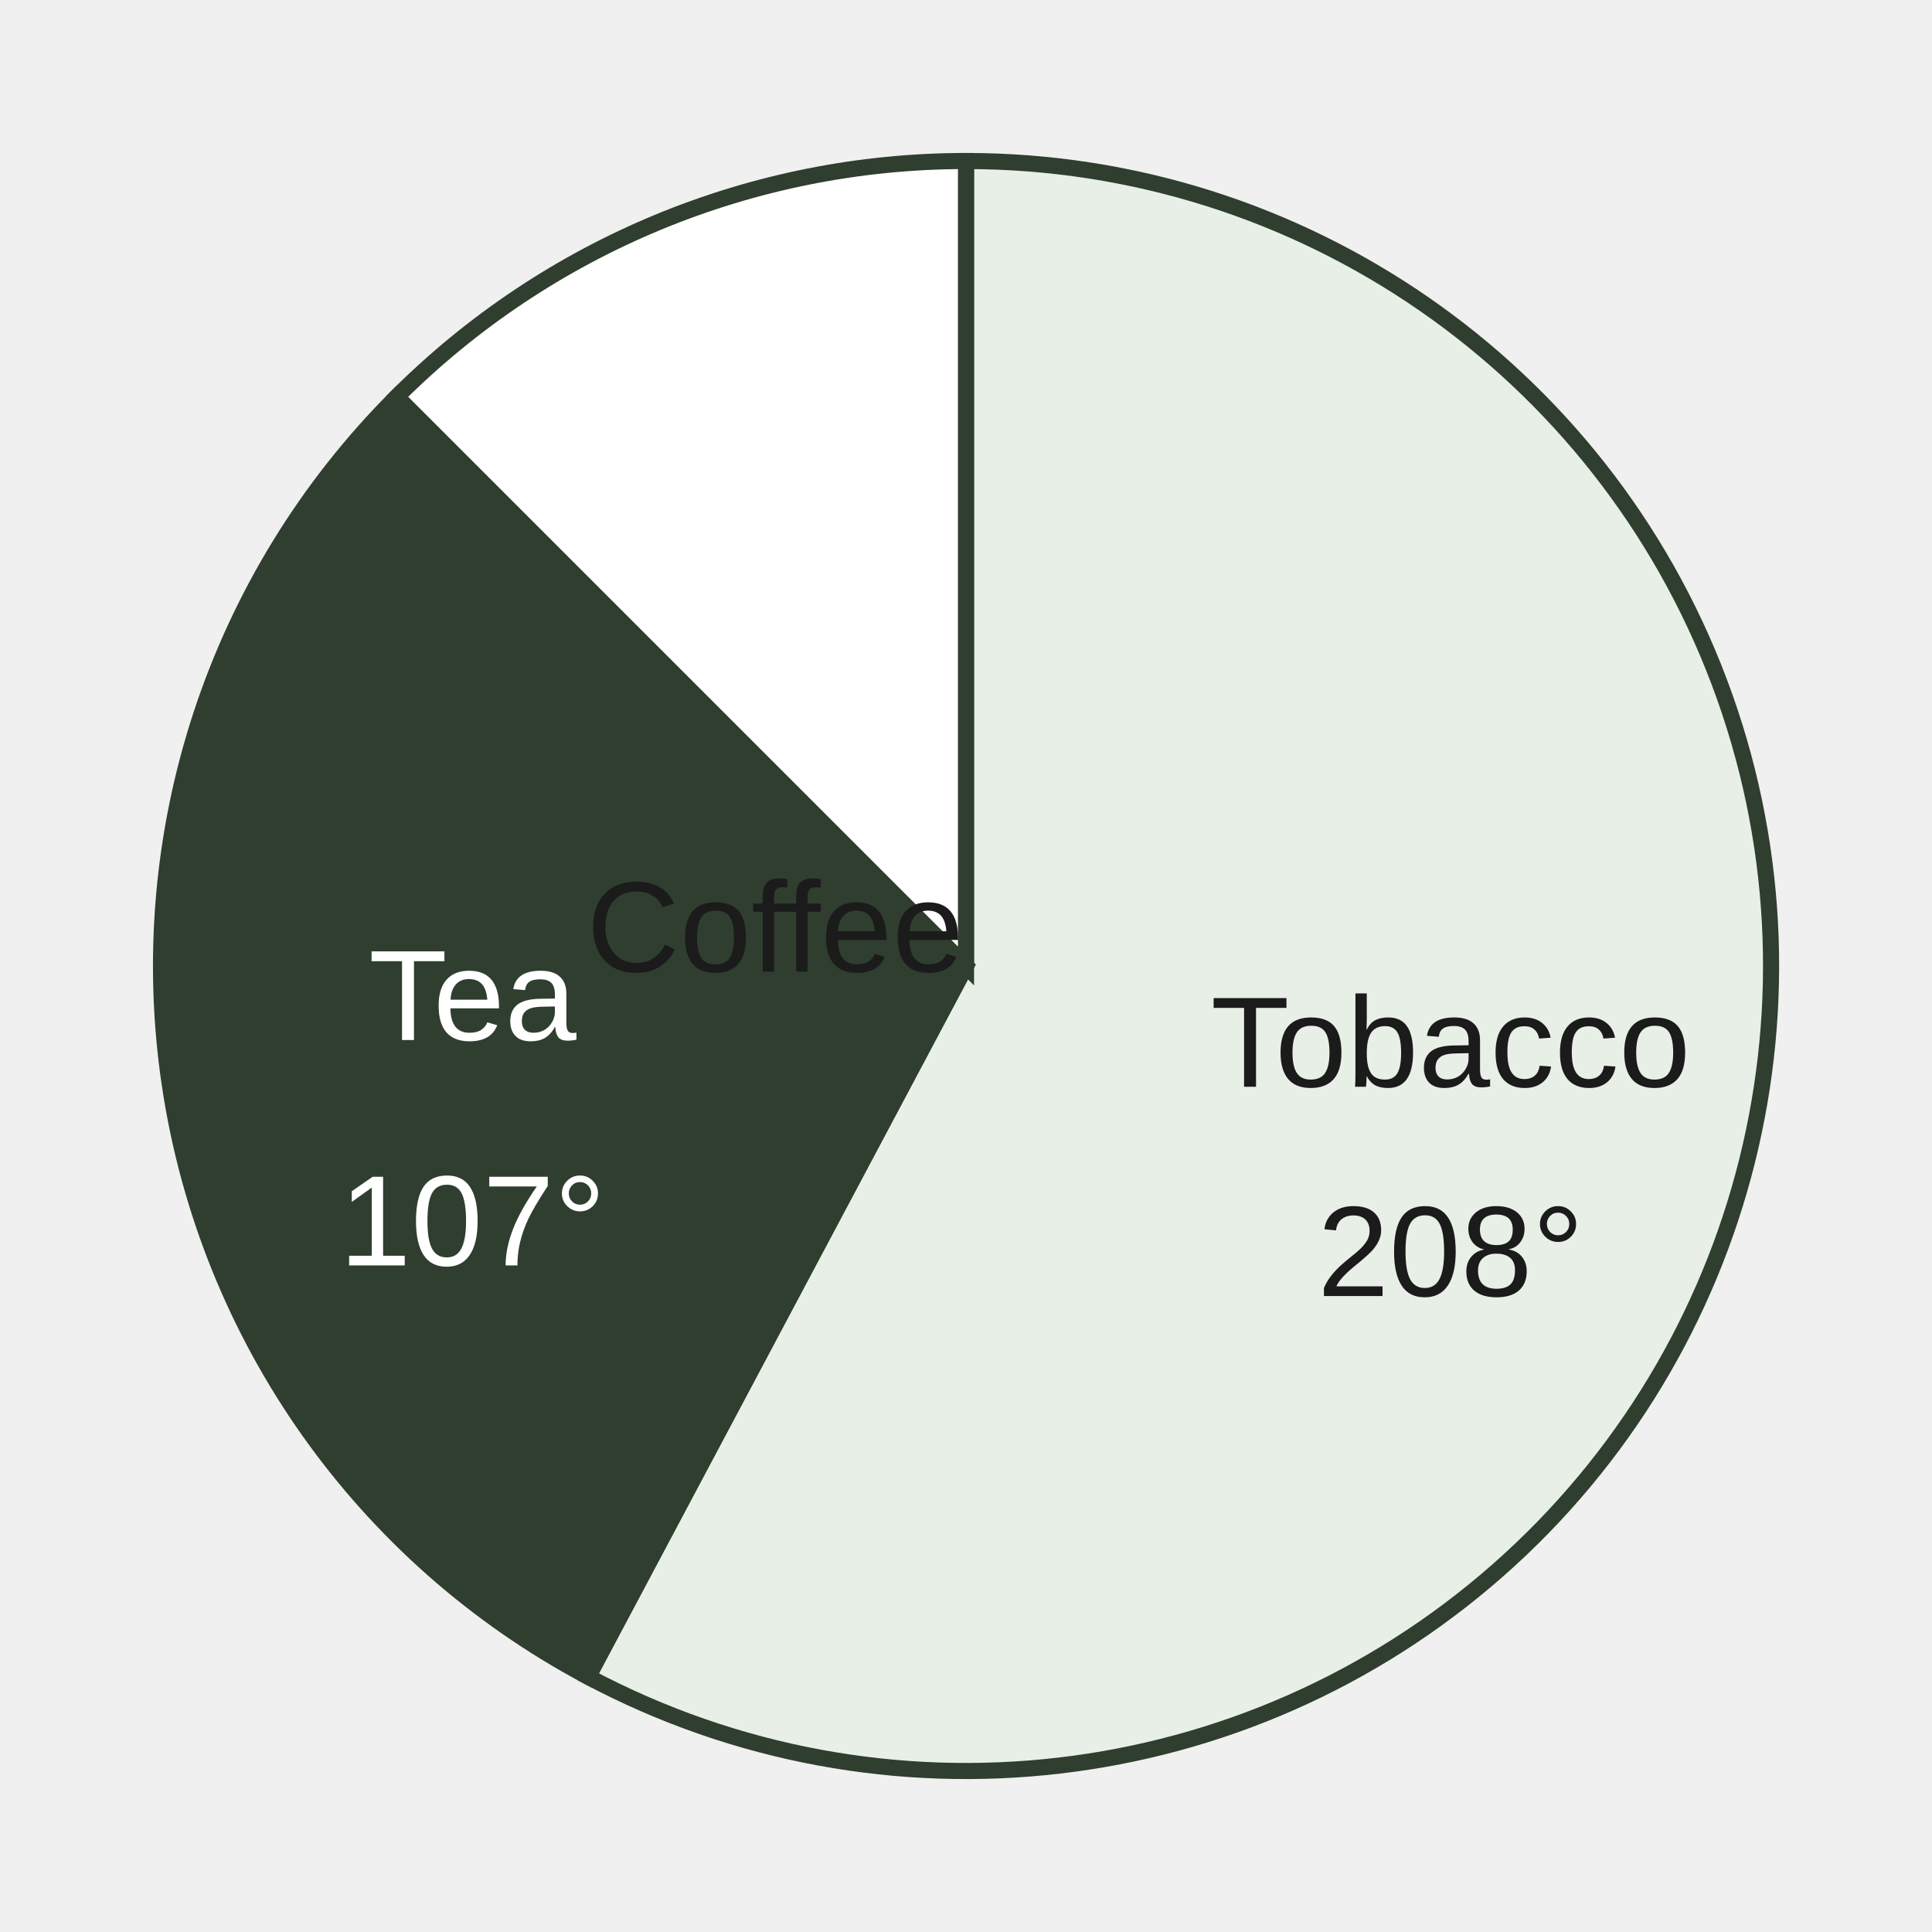
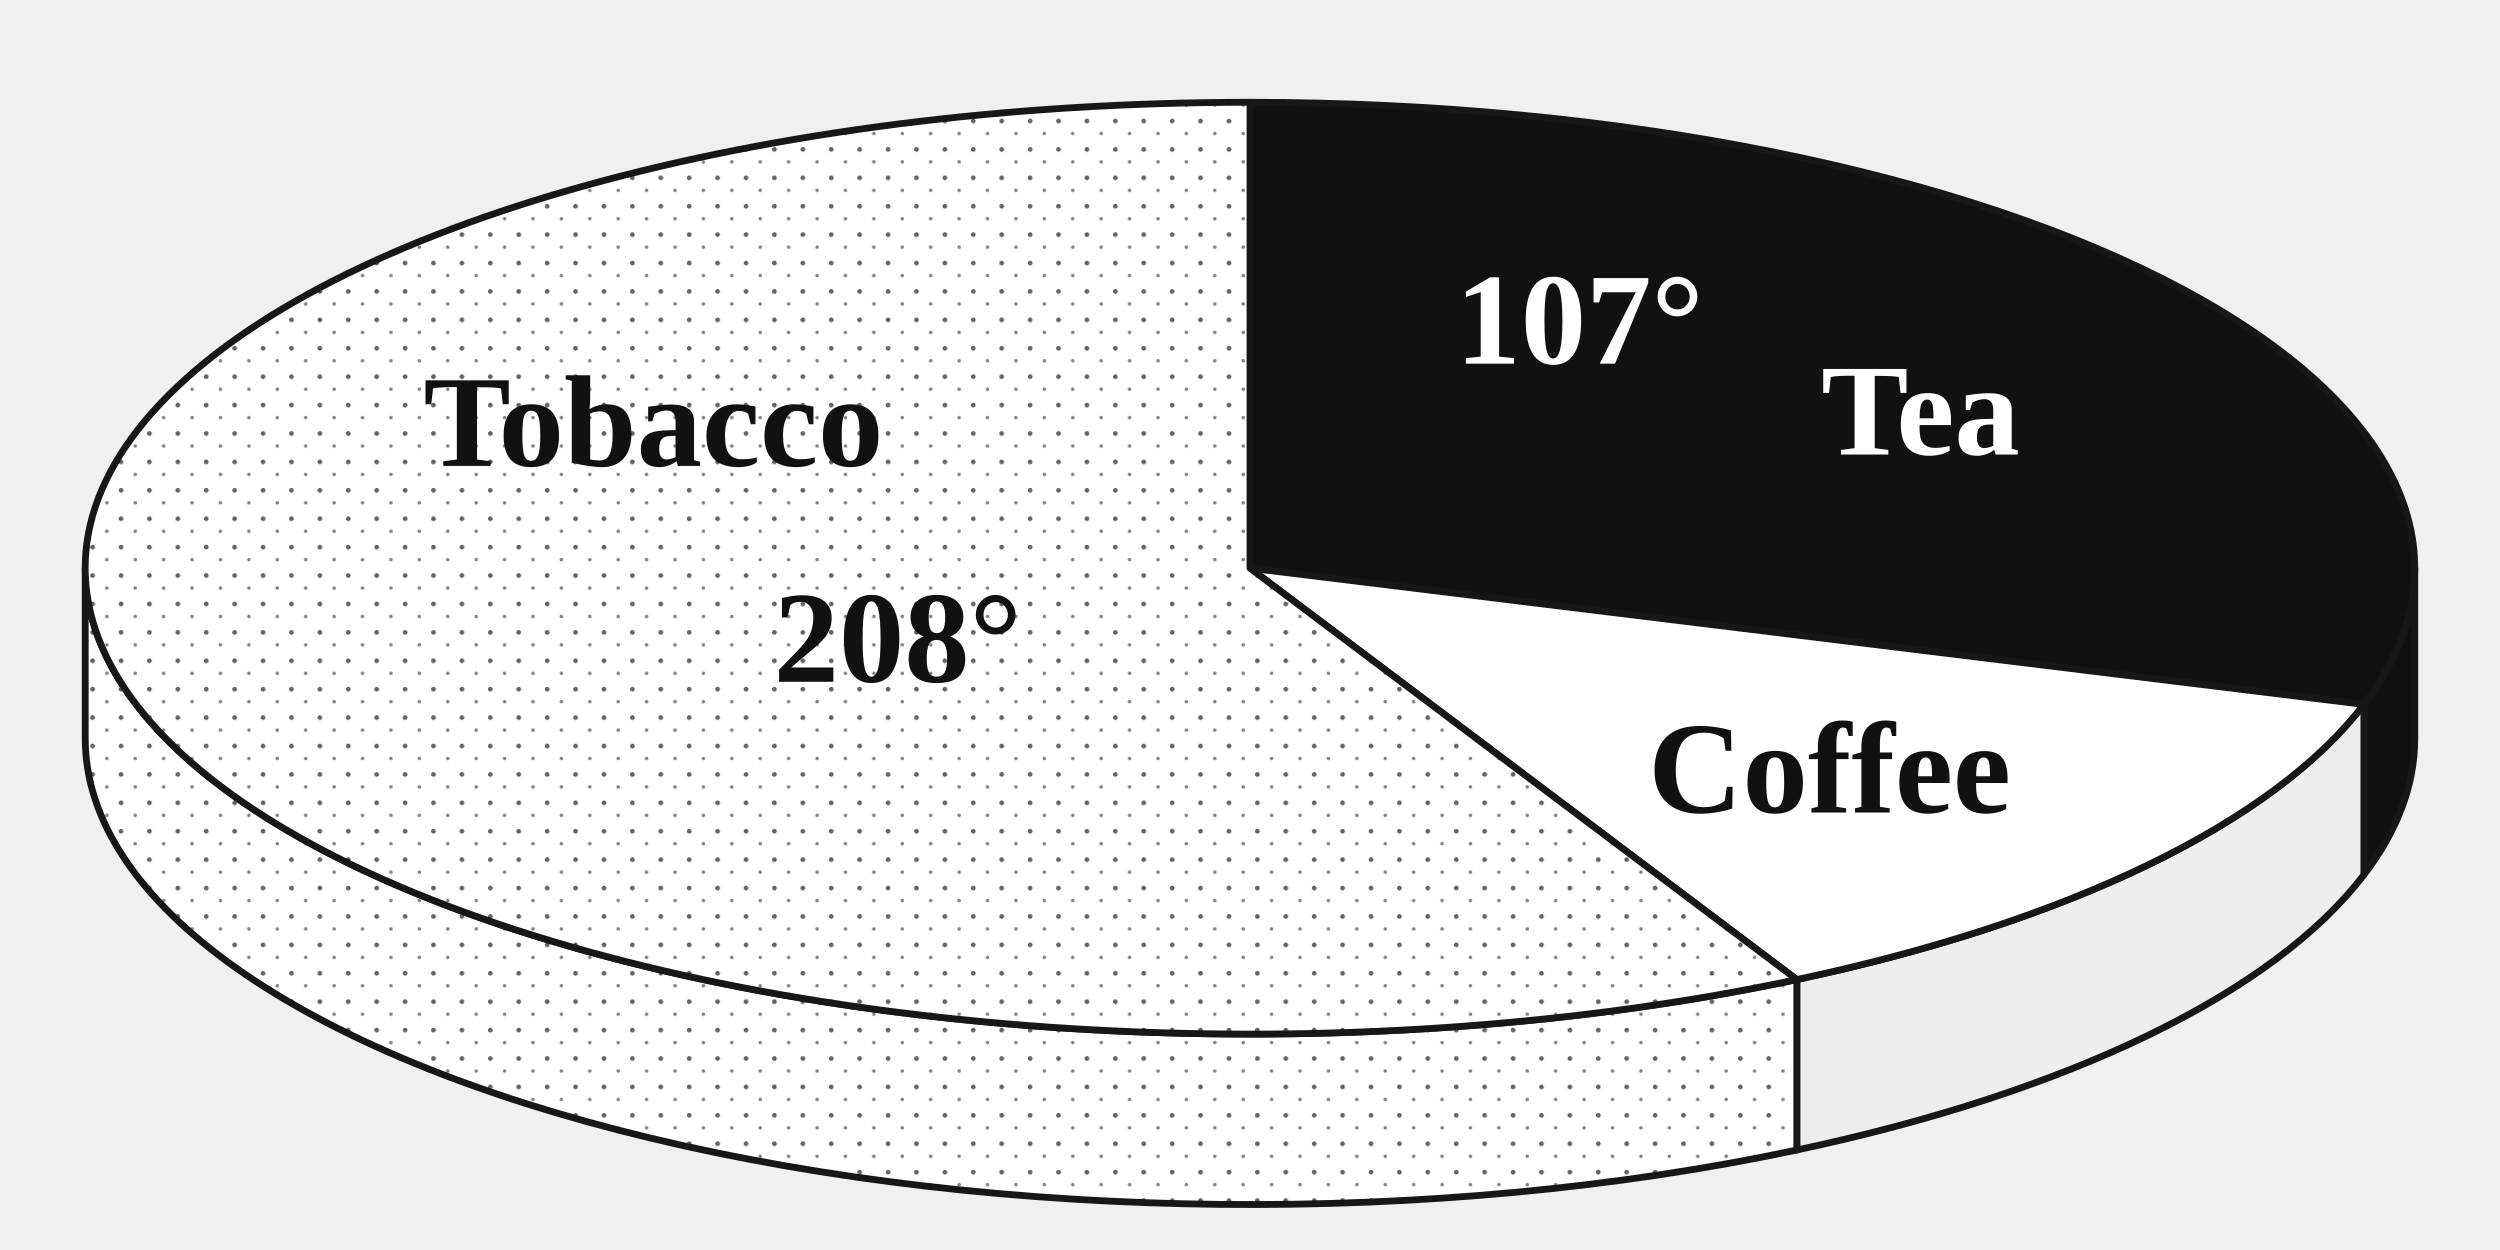
- <svg xmlns="http://www.w3.org/2000/svg" viewBox="0 0 240 240">
-   <path d="M 120 120 L 120.00 20.00 A 100 100 0 1 1 73.05 208.29 Z" fill="#E8EFE6" stroke="#2F3E2E" stroke-width="2" />
-   <path d="M 120 120 L 73.05 208.29 A 100 100 0 0 1 49.29 49.29 Z" fill="#2F3E2E" stroke="#2F3E2E" stroke-width="2" />
-   <path d="M 120 120 L 49.29 49.29 A 100 100 0 0 1 120.00 20.00 Z" fill="#FFFFFF" stroke="#2F3E2E" stroke-width="2" />
-   <text x="180.2" y="135.0" text-anchor="middle" font-family="Arial, Helvetica, sans-serif" font-size="16" fill="#1B1B1B">Tobacco</text>
-   <text x="180.2" y="161.0" text-anchor="middle" font-family="Arial, Helvetica, sans-serif" font-size="16" fill="#1B1B1B">208°</text>
-   <text x="58.7" y="129.2" text-anchor="middle" font-family="Arial, Helvetica, sans-serif" font-size="16" fill="#FFFFFF">Tea</text>
-   <text x="58.7" y="157.2" text-anchor="middle" font-family="Arial, Helvetica, sans-serif" font-size="16" fill="#FFFFFF">107°</text>
-   <text x="96.3" y="120.7" text-anchor="middle" font-family="Arial, Helvetica, sans-serif" font-size="16" fill="#1B1B1B">Coffee</text>
+ <svg xmlns="http://www.w3.org/2000/svg" width="880" height="440" viewBox="0 0 440 220" role="img" aria-labelledby="title desc">
+   <defs>
+     <pattern id="stipple" width="5" height="5" patternUnits="userSpaceOnUse">
+       <rect width="5" height="5" fill="white" />
+       <circle cx="1.3" cy="1.3" r="0.42" fill="#666" />
+       <circle cx="3.8" cy="3.5" r="0.32" fill="#888" />
+     </pattern>
+   </defs>
+   <g stroke="#171717" stroke-width="1.2" stroke-linejoin="round">
+     <path d="M 425.000,100.000 A 205,82 0 0,1 416.042,123.974 L 416.042,153.974 A 205,82 0 0,0 425.000,130.000 Z" fill="#111" />
+     <path d="M 416.042,123.974 A 205,82 0 0,1 316.242,172.402 L 316.242,202.402 A 205,82 0 0,0 416.042,153.974 Z" fill="#eee" />
+     <path d="M 316.242,172.402 A 205,82 0 0,1 15.000,100.000 L 15.000,130.000 A 205,82 0 0,0 316.242,202.402 Z" fill="url(#stipple)" />
+     <path id="slice-tea" d="M 220,100 L 220.000,18.000 A 205,82 0 0,1 416.042,123.974 Z" fill="#111111" />
+     <path id="slice-coffee" d="M 220,100 L 416.042,123.974 A 205,82 0 0,1 316.242,172.402 Z" fill="#ffffff" />
+     <path id="slice-tobacco" d="M 220,100 L 316.242,172.402 A 205,82 0 1,1 220.000,18.000 Z" fill="url(#stipple)" />
+   </g>
+   <g font-family="Georgia, Times New Roman, serif" font-weight="bold" text-anchor="middle">
+     <g fill="white" font-size="23">
+       <text x="338" y="80">Tea</text>
+       <text x="278" y="64">107°</text>
+     </g>
+     <g fill="#111" font-size="23">
+       <text x="322" y="143">Coffee</text>
+       <text x="115" y="82">Tobacco</text>
+       <text x="158" y="120">208°</text>
+     </g>
+   </g>
</svg>
